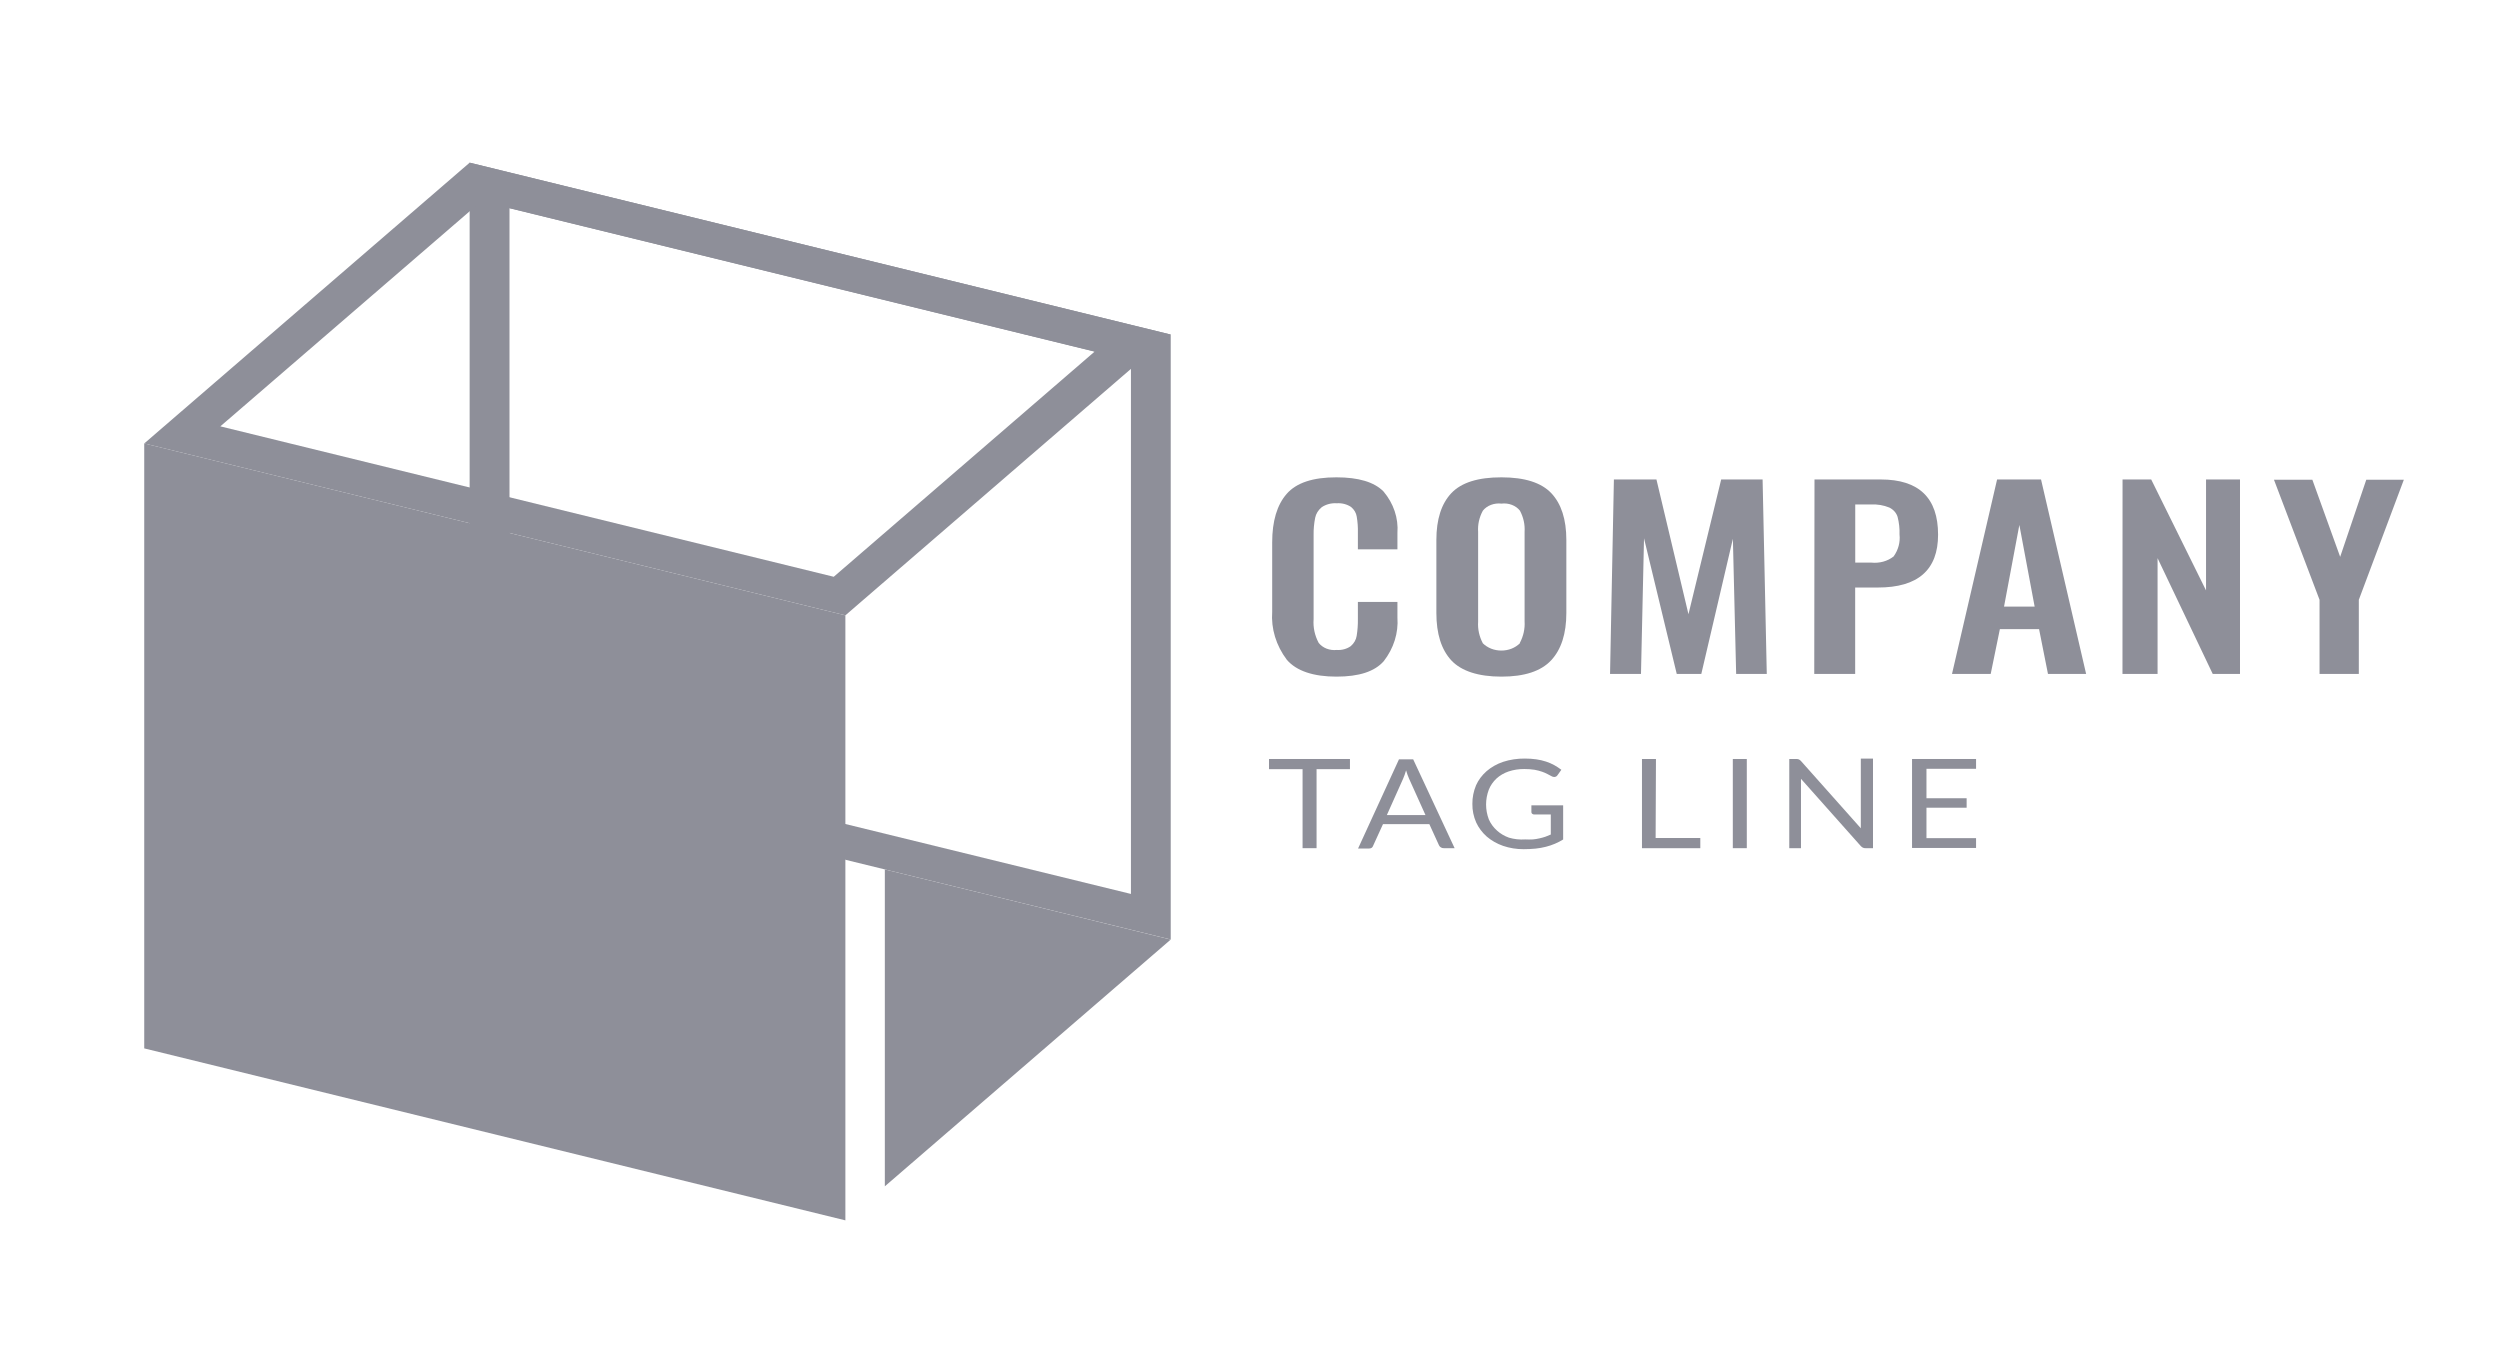
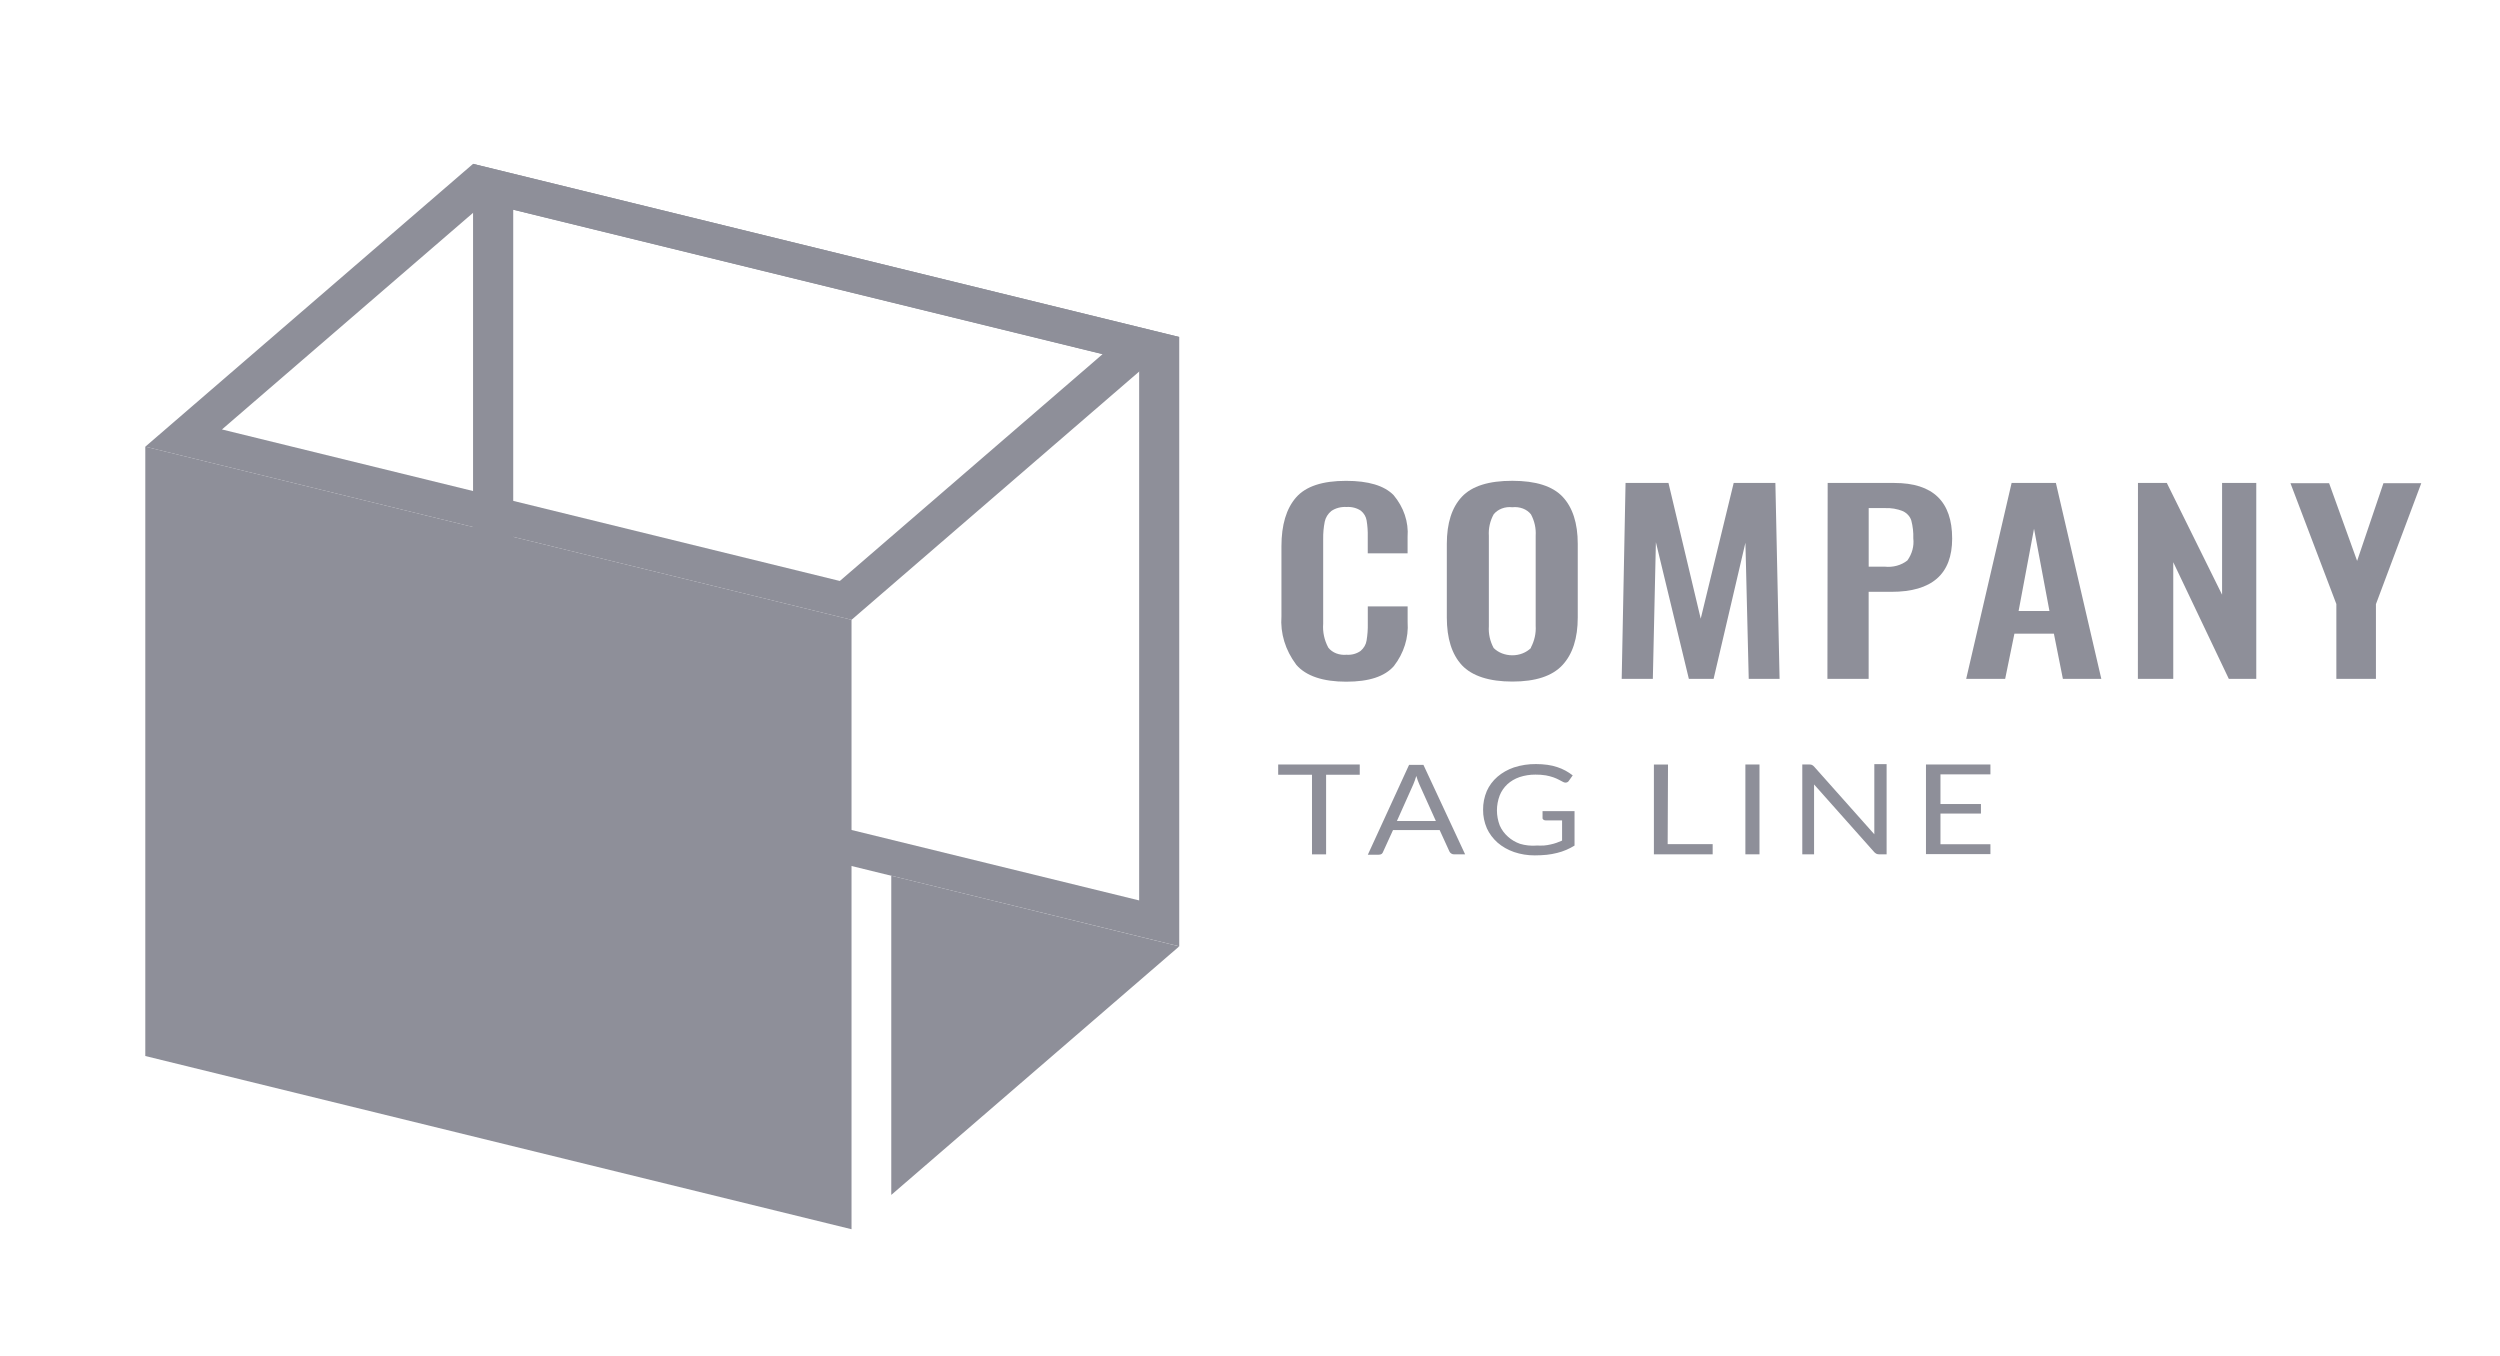
- <svg xmlns="http://www.w3.org/2000/svg" width="104" height="56" viewBox="0 0 104 56" fill="none">
-   <path d="M53.529 27.443C53.085 26.852 52.873 26.154 52.923 25.451V22.563C52.923 21.678 53.124 21.005 53.526 20.545C53.928 20.084 54.618 19.855 55.596 19.857C56.515 19.857 57.168 20.053 57.554 20.445C57.975 20.945 58.179 21.556 58.133 22.172V22.851H56.488V22.164C56.494 21.939 56.478 21.714 56.44 21.491C56.417 21.339 56.334 21.198 56.206 21.091C56.037 20.977 55.824 20.921 55.61 20.936C55.384 20.921 55.161 20.98 54.983 21.1C54.84 21.218 54.744 21.372 54.711 21.541C54.664 21.776 54.642 22.015 54.646 22.255V25.76C54.62 26.098 54.693 26.436 54.857 26.744C54.939 26.848 55.053 26.931 55.185 26.983C55.318 27.034 55.465 27.054 55.61 27.038C55.82 27.053 56.029 26.996 56.192 26.879C56.326 26.764 56.412 26.615 56.437 26.453C56.475 26.221 56.492 25.986 56.488 25.751V25.04H58.133V25.689C58.179 26.332 57.979 26.97 57.564 27.505C57.186 27.934 56.542 28.148 55.596 28.148C54.65 28.148 53.934 27.919 53.529 27.443Z" fill="#8E8F99" />
-   <path d="M60.376 27.473C59.961 27.023 59.753 26.368 59.753 25.501V22.463C59.753 21.605 59.961 20.956 60.376 20.515C60.792 20.075 61.486 19.855 62.46 19.857C63.427 19.857 64.118 20.077 64.533 20.515C64.949 20.956 65.16 21.605 65.16 22.463V25.501C65.16 26.359 64.949 27.017 64.527 27.47C64.104 27.922 63.417 28.148 62.46 28.148C61.503 28.148 60.795 27.919 60.376 27.473ZM63.226 26.744C63.375 26.462 63.443 26.154 63.423 25.845V22.125C63.443 21.822 63.376 21.52 63.229 21.244C63.146 21.138 63.03 21.054 62.894 21.002C62.758 20.95 62.607 20.932 62.46 20.95C62.312 20.933 62.162 20.951 62.025 21.003C61.889 21.054 61.772 21.138 61.687 21.244C61.537 21.519 61.469 21.822 61.49 22.125V25.863C61.469 26.172 61.537 26.48 61.687 26.762C61.783 26.856 61.901 26.932 62.034 26.985C62.167 27.037 62.311 27.063 62.457 27.063C62.602 27.063 62.746 27.037 62.879 26.985C63.012 26.932 63.13 26.856 63.226 26.762V26.744Z" fill="#8E8F99" />
-   <path d="M67.138 19.946H68.908L70.24 25.551L71.601 19.946H73.324L73.498 28.037H72.224L72.088 22.414L70.774 28.037H69.753L68.391 22.393L68.265 28.037H66.978L67.138 19.946Z" fill="#8E8F99" />
-   <path d="M75.483 19.946H78.241C79.829 19.946 80.624 20.712 80.624 22.243C80.624 23.71 79.787 24.443 78.115 24.441H77.175V28.037H75.473L75.483 19.946ZM77.839 23.404C78.007 23.422 78.178 23.409 78.34 23.365C78.501 23.321 78.65 23.247 78.775 23.148C78.97 22.875 79.056 22.554 79.02 22.235C79.029 21.988 79.002 21.741 78.939 21.5C78.914 21.42 78.872 21.344 78.813 21.278C78.755 21.212 78.682 21.157 78.598 21.115C78.362 21.017 78.101 20.973 77.839 20.986H77.178V23.404H77.839Z" fill="#8E8F99" />
-   <path d="M83.079 19.946H84.907L86.783 28.037H85.196L84.825 26.171H83.195L82.813 28.037H81.203L83.079 19.946ZM84.641 25.234L84.005 21.838L83.368 25.234H84.641Z" fill="#8E8F99" />
-   <path d="M88.298 19.946H89.49L91.771 24.561V19.946H93.184V28.037H92.05L89.755 23.219V28.037H88.295L88.298 19.946Z" fill="#8E8F99" />
-   <path d="M96.493 24.952L94.597 19.957H96.194L97.351 23.165L98.437 19.957H100L98.127 24.952V28.036H96.493V24.952Z" fill="#8E8F99" />
-   <path d="M56.158 31.574V31.997H54.769V35.284H54.187V31.997H52.791V31.574H56.158Z" fill="#8E8F99" />
-   <path d="M60.512 35.284H60.063C60.017 35.287 59.972 35.274 59.937 35.249C59.903 35.228 59.877 35.198 59.862 35.164L59.46 34.283H57.533L57.131 35.164C57.12 35.201 57.099 35.235 57.07 35.264C57.035 35.288 56.99 35.301 56.944 35.299H56.495L58.197 31.589H58.789L60.512 35.284ZM57.693 33.907H59.3L58.619 32.397C58.569 32.282 58.527 32.166 58.493 32.047C58.469 32.117 58.449 32.185 58.429 32.244L58.367 32.4L57.693 33.907Z" fill="#8E8F99" />
-   <path d="M63.447 34.92C63.554 34.925 63.661 34.925 63.767 34.92C63.859 34.912 63.95 34.897 64.04 34.876C64.123 34.858 64.205 34.836 64.285 34.809C64.36 34.782 64.435 34.75 64.513 34.717V33.883H63.832C63.815 33.884 63.798 33.882 63.782 33.877C63.767 33.871 63.752 33.864 63.74 33.854C63.729 33.845 63.72 33.835 63.714 33.823C63.708 33.812 63.705 33.799 63.706 33.786V33.501H65.027V34.923C64.919 34.99 64.805 35.049 64.686 35.099C64.565 35.151 64.439 35.193 64.309 35.226C64.169 35.261 64.027 35.287 63.883 35.302C63.718 35.318 63.552 35.326 63.386 35.326C63.092 35.328 62.801 35.281 62.528 35.188C62.273 35.099 62.041 34.967 61.847 34.8C61.657 34.63 61.508 34.431 61.408 34.212C61.3 33.966 61.247 33.705 61.251 33.442C61.248 33.178 61.3 32.915 61.404 32.667C61.502 32.447 61.652 32.247 61.844 32.079C62.038 31.912 62.27 31.781 62.525 31.694C62.816 31.599 63.126 31.553 63.437 31.556C63.596 31.556 63.754 31.567 63.91 31.588C64.049 31.608 64.184 31.639 64.315 31.682C64.434 31.721 64.549 31.77 64.656 31.829C64.76 31.887 64.859 31.952 64.952 32.023L64.789 32.252C64.776 32.273 64.757 32.291 64.733 32.303C64.71 32.316 64.683 32.322 64.656 32.323C64.618 32.322 64.582 32.312 64.55 32.293C64.499 32.27 64.445 32.241 64.383 32.205C64.311 32.166 64.235 32.133 64.155 32.105C64.054 32.07 63.949 32.043 63.842 32.023C63.7 32.001 63.555 31.99 63.41 31.991C63.185 31.989 62.962 32.024 62.753 32.094C62.563 32.159 62.392 32.26 62.252 32.388C62.111 32.521 62.003 32.678 61.935 32.849C61.783 33.251 61.783 33.684 61.935 34.086C62.01 34.26 62.126 34.419 62.276 34.553C62.416 34.68 62.585 34.78 62.773 34.847C62.99 34.911 63.219 34.936 63.447 34.92Z" fill="#8E8F99" />
-   <path d="M68.874 34.861H70.733V35.284H68.306V31.574H68.888L68.874 34.861Z" fill="#8E8F99" />
-   <path d="M72.667 35.284H72.085V31.574H72.667V35.284Z" fill="#8E8F99" />
-   <path d="M74.832 31.591C74.867 31.608 74.897 31.631 74.921 31.659L77.41 34.456C77.406 34.412 77.406 34.368 77.41 34.324C77.41 34.283 77.41 34.241 77.41 34.203V31.559H77.917V35.285H77.624C77.581 35.288 77.537 35.28 77.498 35.264C77.463 35.245 77.432 35.221 77.406 35.193L74.921 32.399C74.921 32.443 74.921 32.484 74.921 32.526C74.921 32.567 74.921 32.605 74.921 32.64V35.285H74.434V31.574H74.737C74.77 31.574 74.802 31.58 74.832 31.591Z" fill="#8E8F99" />
-   <path d="M82.204 31.574V31.982H80.141V33.207H81.812V33.601H80.141V34.867H82.204V35.275H79.541V31.574H82.204Z" fill="#8E8F99" />
-   <path d="M21.195 8.659L47.047 14.993V37.188L21.195 30.857V8.659ZM19.537 6.767V31.935L48.702 39.083V13.918L19.537 6.767Z" fill="#8E8F99" />
-   <path d="M35.168 50.767L6 43.613V18.447L35.168 25.598V50.767Z" fill="#8E8F99" />
-   <path d="M20.02 8.374L45.535 14.628L34.684 23.994L9.166 17.736L20.02 8.374ZM19.537 6.767L6 18.448L35.168 25.598L48.702 13.917L19.537 6.767Z" fill="#8E8F99" />
-   <path d="M36.809 49.351L48.702 39.086L36.809 36.169V49.351Z" fill="#8E8F99" />
+ <svg xmlns="http://www.w3.org/2000/svg" version="1.1" width="59" height="32" viewBox="0 0 59 32">
+   <path fill="#8e8f99" d="M30.588 15.682c-0.254-0.338-0.375-0.737-0.346-1.138v-1.65c0-0.506 0.115-0.89 0.344-1.153s0.624-0.394 1.183-0.393c0.525 0 0.898 0.112 1.119 0.336 0.24 0.286 0.358 0.635 0.331 0.987v0.388h-0.94v-0.393c0.003-0.129-0.006-0.257-0.027-0.384-0.014-0.087-0.061-0.168-0.134-0.228-0.096-0.066-0.218-0.097-0.34-0.089-0.129-0.008-0.256 0.025-0.358 0.094-0.082 0.067-0.136 0.156-0.156 0.252-0.027 0.135-0.039 0.271-0.037 0.408v2.003c-0.015 0.193 0.027 0.387 0.121 0.562 0.047 0.060 0.112 0.107 0.188 0.136s0.16 0.040 0.242 0.032c0.12 0.009 0.24-0.024 0.333-0.091 0.077-0.066 0.126-0.151 0.14-0.243 0.022-0.133 0.032-0.267 0.029-0.401v-0.406h0.94v0.371c0.026 0.367-0.088 0.732-0.325 1.038-0.216 0.245-0.584 0.368-1.125 0.368s-0.949-0.131-1.181-0.403z" />
+   <path fill="#8e8f99" d="M34.501 15.699c-0.237-0.257-0.356-0.631-0.356-1.127v-1.736c0-0.49 0.119-0.861 0.356-1.113s0.634-0.377 1.191-0.376c0.553 0 0.947 0.125 1.185 0.376 0.237 0.252 0.358 0.623 0.358 1.113v1.736c0 0.49-0.121 0.866-0.362 1.125s-0.634 0.388-1.181 0.388-0.951-0.131-1.191-0.386zM36.129 15.282c0.085-0.161 0.124-0.337 0.113-0.514v-2.125c0.011-0.173-0.027-0.346-0.111-0.504-0.048-0.061-0.114-0.109-0.192-0.138s-0.164-0.040-0.248-0.030c-0.084-0.010-0.17 0-0.248 0.030s-0.145 0.077-0.193 0.138c-0.086 0.157-0.124 0.33-0.113 0.504v2.136c-0.012 0.177 0.027 0.353 0.113 0.514 0.055 0.054 0.122 0.098 0.198 0.127s0.158 0.045 0.242 0.045 0.166-0.015 0.242-0.045c0.076-0.030 0.143-0.073 0.198-0.127v-0.010z" />
+   <path fill="#8e8f99" d="M38.364 11.398h1.012l0.761 3.203 0.778-3.203h0.984l0.099 4.623h-0.728l-0.078-3.213-0.751 3.213h-0.584l-0.778-3.225-0.072 3.225h-0.735l0.091-4.623z" />
+   <path fill="#8e8f99" d="M43.133 11.398h1.576c0.908 0 1.362 0.438 1.362 1.313 0 0.838-0.478 1.257-1.434 1.256h-0.537v2.055h-0.973l0.006-4.623zM44.479 13.373c0.096 0.011 0.194 0.003 0.286-0.022s0.177-0.067 0.249-0.124c0.112-0.156 0.161-0.339 0.14-0.522 0.005-0.141-0.011-0.282-0.047-0.42-0.014-0.046-0.038-0.089-0.072-0.127s-0.075-0.069-0.123-0.093c-0.135-0.056-0.284-0.081-0.434-0.074h-0.377v1.382h0.377z" />
+   <path fill="#8e8f99" d="M47.474 11.398h1.045l1.072 4.623h-0.907l-0.212-1.066h-0.932l-0.218 1.066h-0.92l1.072-4.623zM48.367 14.419l-0.364-1.941-0.364 1.941h0.728z" />
+   <path fill="#8e8f99" d="M50.456 11.398h0.681l1.304 2.637v-2.637h0.807v4.623h-0.648l-1.311-2.753v2.753h-0.835l0.002-4.623z" />
+   <path fill="#8e8f99" d="M55.139 14.258l-1.084-2.854h0.912l0.661 1.833 0.621-1.833h0.893l-1.070 2.854v1.763h-0.934v-1.763z" />
+   <path fill="#8e8f99" d="M32.090 18.042v0.242h-0.794v1.879h-0.333v-1.879h-0.798v-0.242h1.924z" />
+   <path fill="#8e8f99" d="M34.578 20.163h-0.257c-0.026 0.001-0.052-0.006-0.072-0.020-0.019-0.012-0.034-0.029-0.043-0.049l-0.23-0.504h-1.101l-0.23 0.504c-0.007 0.021-0.018 0.041-0.035 0.057-0.020 0.014-0.046 0.021-0.072 0.020h-0.257l0.973-2.12h0.339l0.984 2.112zM32.968 19.375h0.918l-0.389-0.863c-0.029-0.065-0.053-0.132-0.072-0.2-0.014 0.040-0.025 0.079-0.037 0.112l-0.035 0.089-0.385 0.861z" />
+   <path fill="#8e8f99" d="M36.256 19.954c0.061 0.003 0.122 0.003 0.183 0 0.053-0.005 0.105-0.013 0.156-0.025 0.048-0.010 0.094-0.023 0.14-0.039 0.043-0.015 0.086-0.034 0.13-0.052v-0.477h-0.389c-0.010 0-0.019-0.001-0.028-0.004s-0.017-0.007-0.024-0.013c-0.006-0.005-0.011-0.011-0.015-0.017s-0.005-0.014-0.005-0.021v-0.163h0.755v0.813c-0.062 0.038-0.127 0.072-0.195 0.101-0.069 0.030-0.142 0.054-0.216 0.072-0.080 0.020-0.161 0.035-0.243 0.044-0.094 0.009-0.189 0.014-0.284 0.014-0.168 0.001-0.334-0.026-0.49-0.079-0.146-0.051-0.278-0.126-0.389-0.222-0.108-0.097-0.194-0.211-0.251-0.336-0.061-0.141-0.092-0.29-0.090-0.44-0.002-0.151 0.028-0.301 0.088-0.443 0.056-0.126 0.141-0.24 0.251-0.336 0.111-0.095 0.243-0.17 0.389-0.22 0.167-0.054 0.343-0.081 0.521-0.079 0.091-0 0.181 0.006 0.27 0.018 0.079 0.011 0.157 0.029 0.232 0.054 0.068 0.022 0.133 0.050 0.195 0.084 0.060 0.033 0.116 0.070 0.169 0.111l-0.093 0.131c-0.007 0.012-0.018 0.022-0.032 0.029s-0.029 0.011-0.044 0.011c-0.022-0.001-0.042-0.006-0.060-0.017-0.029-0.013-0.060-0.030-0.095-0.050-0.041-0.022-0.085-0.041-0.13-0.057-0.058-0.020-0.118-0.036-0.179-0.047-0.081-0.013-0.164-0.019-0.247-0.018-0.128-0.001-0.256 0.019-0.376 0.059-0.108 0.037-0.206 0.095-0.286 0.168-0.081 0.076-0.142 0.166-0.181 0.264-0.087 0.23-0.087 0.477 0 0.707 0.043 0.1 0.109 0.191 0.195 0.267 0.080 0.073 0.177 0.13 0.284 0.168 0.124 0.037 0.255 0.051 0.385 0.042z" />
+   <path fill="#8e8f99" d="M39.357 19.921h1.062v0.242h-1.387v-2.12h0.333l-0.008 1.879z" />
+   <path fill="#8e8f99" d="M41.524 20.162h-0.333v-2.12h0.333v2.12z" />
+   <path fill="#8e8f99" d="M42.761 18.052c0.020 0.010 0.037 0.023 0.051 0.039l1.422 1.598c-0.002-0.025-0.002-0.050 0-0.076 0-0.023 0-0.047 0-0.069v-1.511h0.29v2.129h-0.167c-0.025 0.002-0.050-0.002-0.072-0.012-0.020-0.011-0.038-0.024-0.053-0.040l-1.42-1.597c0 0.025 0 0.049 0 0.072s0 0.045 0 0.066v1.511h-0.278v-2.12h0.173c0.019 0 0.037 0.003 0.054 0.010z" />
+   <path fill="#8e8f99" d="M46.974 18.042v0.233h-1.179v0.7h0.955v0.225h-0.955v0.724h1.179v0.233h-1.521v-2.115h1.521z" />
+   <path fill="#8e8f99" d="M12.112 4.948l14.772 3.619v12.683l-14.772-3.618v-12.685zM11.164 3.867v14.382l16.666 4.084v-14.38l-16.666-4.086z" />
+   <path fill="#8e8f99" d="M20.096 29.010l-16.667-4.088v-14.381l16.667 4.086v14.382z" />
+   <path fill="#8e8f99" d="M11.44 4.785l14.58 3.574-6.2 5.352-14.582-3.576 6.202-5.35zM11.164 3.867l-7.735 6.675 16.667 4.086 7.733-6.675-16.666-4.086z" />
+   <path fill="#8e8f99" d="M21.034 28.2l6.796-5.866-6.796-1.667v7.532z" />
</svg>
